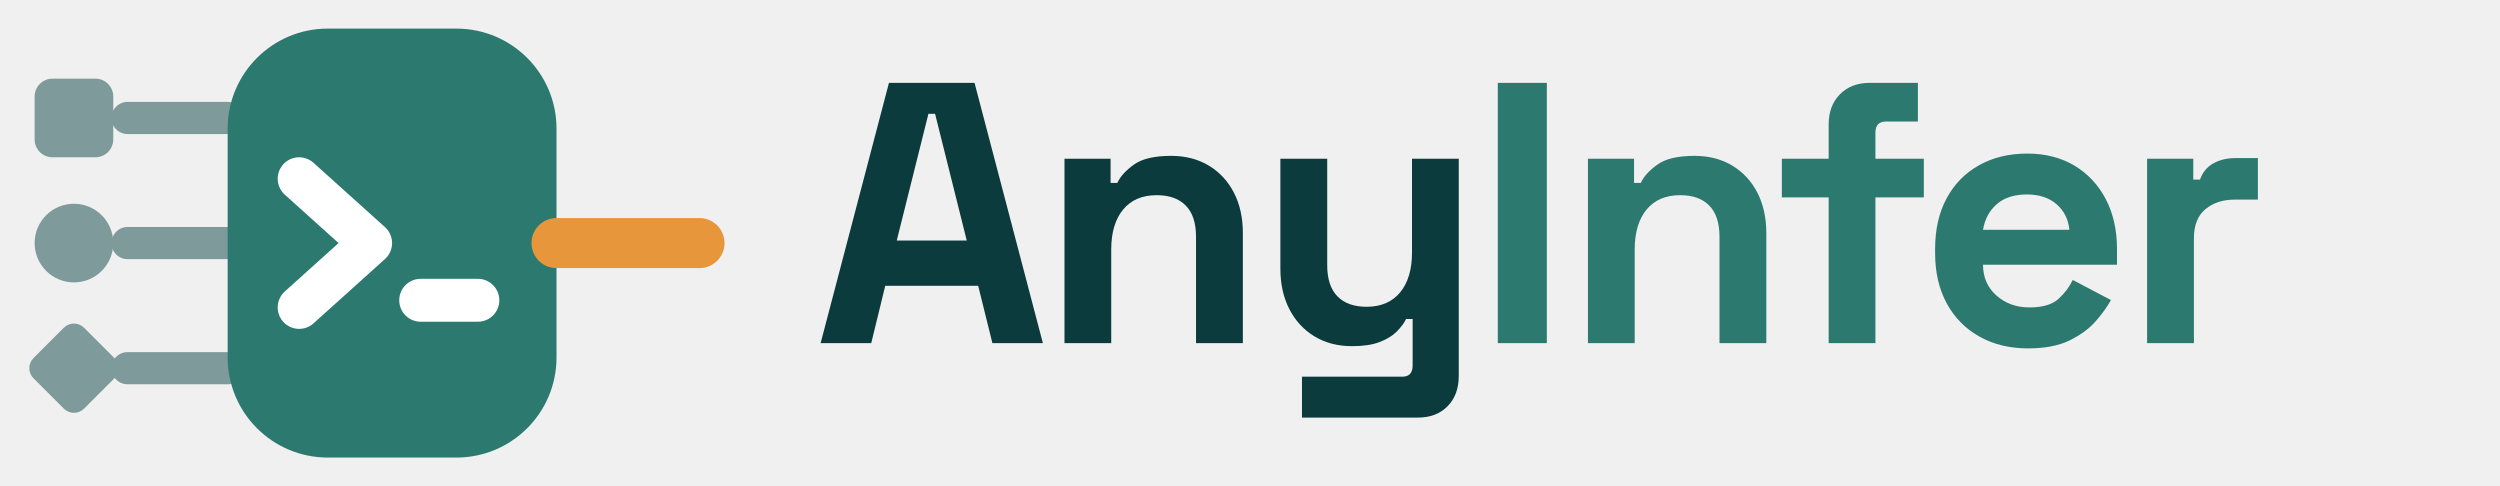
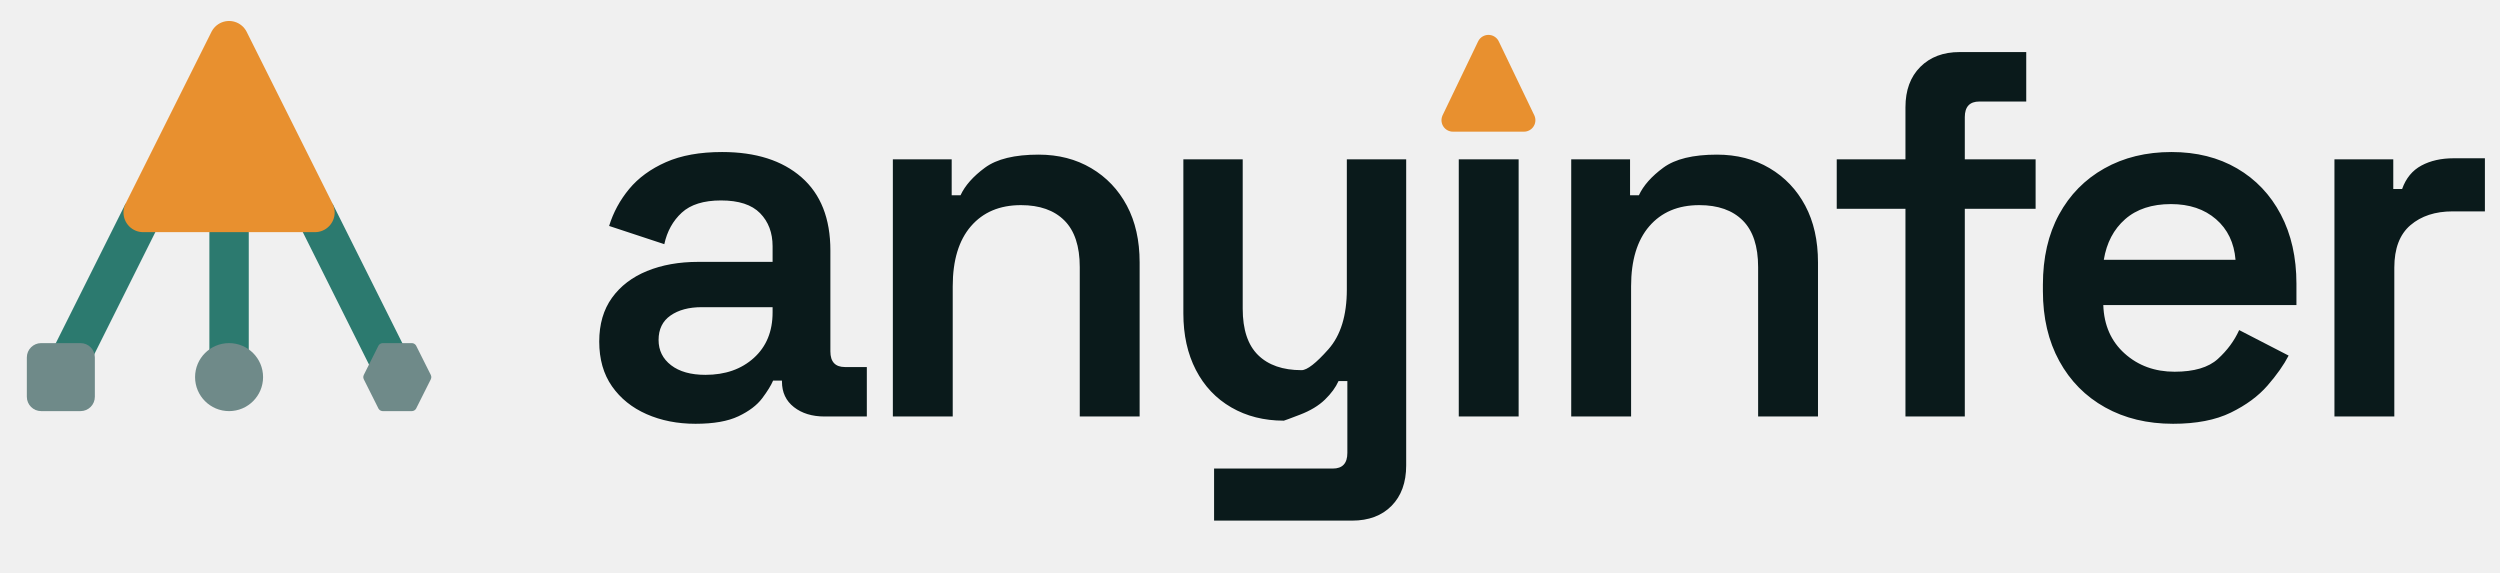
- <svg xmlns="http://www.w3.org/2000/svg" width="1339" height="260" viewBox="-1.8 18 349.6 67.9" role="img" aria-label="AnyInfer">
-   <g transform="translate(0 2)">
-     <path d="M16 32.5H30M16 50H30M16 67.5H30" stroke="#7E9A9B" stroke-width="4.5" stroke-linecap="round" />
-     <rect x="3" y="27" width="11" height="11" rx="2.5" fill="#7E9A9B" />
-     <circle cx="8.5" cy="50" r="5.5" fill="#7E9A9B" />
-     <rect x="3.5" y="62.5" width="10" height="10" rx="2" transform="rotate(45 8.5 67.5)" fill="#7E9A9B" />
-     <rect x="30" y="20" width="46" height="60" rx="14" fill="#2C7A6F" />
-     <path d="M40 41L50 50L40 59" fill="none" stroke="#FFFFFF" stroke-width="6" stroke-linecap="round" stroke-linejoin="round" />
-     <rect x="54" y="55" width="14" height="6" rx="3" fill="#FFFFFF" />
-     <path d="M76 50H96" stroke="#E8963C" stroke-width="7" stroke-linecap="round" />
+ <svg xmlns="http://www.w3.org/2000/svg" width="1135" height="260" viewBox="0 -800 4802 1100" role="img" aria-label="anyinfer logo">
+   <g transform="translate(0 -804.4) scale(13.75)">
+     <path d="M20 30L8.5 53M44 30L55.5 53M32 30V53" fill="none" stroke="#2C7A6F" stroke-width="5.5" stroke-linecap="butt" />
+     <path d="M32 6L20 30H44Z" fill="#E8902F" stroke="#E8902F" stroke-width="5.5" stroke-linejoin="round" />
+     <rect x="3.75" y="48.25" width="9.5" height="9.5" rx="2" fill="#6F8A89" />
+     <circle cx="32" cy="53" r="4.75" fill="#6F8A89" />
+     <path d="M51.45 53.00L53.48 48.95L57.52 48.95L59.55 53.00L57.52 57.05L53.48 57.05Z" fill="#6F8A89" stroke="#6F8A89" stroke-width="1.4" stroke-linejoin="round" />
  </g>
-   <path fill="#0B3B3C" d="M112.94 66L122.5 29.59L134.47 29.59L144.03 66L136.97 66L134.98 57.98L121.98 57.98L120.02 66L112.94 66M123.59 51.64L133.38 51.64L128.95 33.92L128.02 33.92L123.59 51.64M147.05 66L147.05 40.2L153.5 40.2L153.5 43.59L154.44 43.59C154.85 42.69 155.63 41.83 156.77 41.02C157.91 40.2 159.65 39.8 161.97 39.8C163.98 39.8 165.74 40.26 167.25 41.17C168.76 42.09 169.93 43.35 170.76 44.97C171.59 46.58 172 48.46 172 50.61L172 66L165.45 66L165.45 51.12C165.45 49.19 164.98 47.73 164.02 46.76C163.07 45.78 161.71 45.3 159.94 45.3C157.93 45.3 156.37 45.97 155.26 47.3C154.15 48.64 153.59 50.51 153.59 52.89L153.59 66L147.05 66M180.27 76.41L180.27 70.69L194.3 70.69C195.27 70.69 195.75 70.17 195.75 69.12L195.75 62.62L194.83 62.62C194.55 63.21 194.11 63.79 193.52 64.38C192.93 64.97 192.14 65.46 191.13 65.84C190.13 66.23 188.84 66.42 187.28 66.42C185.27 66.42 183.51 65.96 182 65.04C180.49 64.12 179.32 62.84 178.49 61.21C177.66 59.58 177.25 57.71 177.25 55.59L177.25 40.2L183.8 40.2L183.8 55.08C183.8 57.02 184.27 58.47 185.23 59.45C186.18 60.42 187.54 60.91 189.31 60.91C191.32 60.91 192.88 60.24 193.99 58.91C195.1 57.57 195.66 55.71 195.66 53.31L195.66 40.2L202.2 40.2L202.2 70.58C202.2 72.35 201.68 73.76 200.64 74.82C199.6 75.88 198.21 76.41 196.48 76.41L180.27 76.41Z" />
-   <path fill="#2C7A6F" d="M207.66 66L207.66 29.59L214.52 29.59L214.52 66L207.66 66M220.27 66L220.27 40.2L226.72 40.2L226.72 43.59L227.66 43.59C228.07 42.69 228.85 41.83 229.99 41.02C231.13 40.2 232.86 39.8 235.19 39.8C237.2 39.8 238.96 40.26 240.47 41.17C241.98 42.09 243.15 43.35 243.98 44.97C244.8 46.58 245.22 48.46 245.22 50.61L245.22 66L238.67 66L238.67 51.12C238.67 49.19 238.2 47.73 237.24 46.76C236.29 45.78 234.93 45.3 233.16 45.3C231.15 45.3 229.59 45.97 228.48 47.3C227.37 48.64 226.81 50.51 226.81 52.89L226.81 66L220.27 66M253.94 66L253.94 45.61L247.39 45.61L247.39 40.2L253.94 40.2L253.94 35.42C253.94 33.65 254.47 32.24 255.52 31.18C256.58 30.12 257.96 29.59 259.66 29.59L266.42 29.59L266.42 35L261.94 35C260.97 35 260.48 35.52 260.48 36.56L260.48 40.2L267.25 40.2L267.25 45.61L260.48 45.61L260.48 66L253.94 66M281.83 66.73C279.27 66.73 277.01 66.19 275.05 65.09C273.09 64 271.56 62.46 270.47 60.46C269.38 58.47 268.83 56.12 268.83 53.42L268.83 52.8C268.83 50.09 269.36 47.74 270.44 45.74C271.51 43.75 273.02 42.21 274.96 41.12C276.9 40.03 279.16 39.48 281.72 39.48C284.25 39.48 286.45 40.05 288.33 41.17C290.2 42.3 291.66 43.86 292.7 45.85C293.74 47.85 294.27 50.16 294.27 52.8L294.27 55.03L275.53 55.03C275.53 56.79 276.16 58.23 277.41 59.34C278.67 60.45 280.2 61 282.02 61C283.86 61 285.22 60.6 286.09 59.8C286.96 59.01 287.62 58.12 288.08 57.16L293.42 59.97C292.94 60.86 292.24 61.84 291.32 62.9C290.4 63.96 289.17 64.86 287.65 65.61C286.12 66.36 284.18 66.73 281.83 66.73M275.53 50.14L287.61 50.14C287.46 48.65 286.86 47.46 285.8 46.55C284.75 45.65 283.37 45.2 281.67 45.2C279.9 45.2 278.5 45.65 277.46 46.55C276.42 47.46 275.78 48.65 275.53 50.14M298.48 66L298.48 40.2L304.94 40.2L304.94 43.12L305.88 43.12C306.25 42.08 306.88 41.32 307.77 40.84C308.65 40.35 309.68 40.11 310.86 40.11L313.98 40.11L313.98 45.92L310.75 45.92C309.09 45.92 307.73 46.36 306.65 47.25C305.57 48.14 305.03 49.49 305.03 51.33L305.03 66L298.48 66Z" />
+   <g transform="translate(1110 0)">
+     <path d="M226 14Q174 14 132.0 -4.5Q90 -23 65.5 -58.0Q41 -93 41 -144Q41 -194 65.5 -228.0Q90 -262 133.0 -279.5Q176 -297 231 -297H374V-327Q374 -366 350.0 -390.5Q326 -415 275 -415Q225 -415 199.5 -391.5Q174 -368 166 -331L60 -366Q72 -405 98.5 -437.0Q125 -469 169.0 -488.5Q213 -508 277 -508Q374 -508 429.5 -459.5Q485 -411 485 -319V-125Q485 -95 513 -95H555V0H474Q438 0 415.0 -18.0Q392 -36 392 -67V-69H375Q369 -55 354.0 -35.0Q339 -15 308.5 -0.5Q278 14 226 14ZM245 -80Q302 -80 338.0 -112.5Q374 -145 374 -200V-210H238Q201 -210 178.0 -194.0Q155 -178 155 -147Q155 -117 179.0 -98.5Q203 -80 245 -80Z M605 0V-494H718V-425H735Q748 -453 782.0 -478.0Q816 -503 885 -503Q942 -503 986.0 -477.0Q1030 -451 1054.5 -405.0Q1079 -359 1079 -296V0H964V-287Q964 -347 934.5 -376.5Q905 -406 851 -406Q790 -406 755.0 -365.5Q720 -325 720 -250V0Z M1222 200V100H1450Q1478 100 1478 70V-68H1461Q1453 -50 1435.0 -32.5Q1417 -15 1387.0 -3.5Q1357 8 1356 8Q1299 8 1255.0 -17.5Q1211 -43 1187.0 -89.5Q1163 -136 1163 -198V-494H1277V-207Q1277 -147 1306.5 -118.0Q1336 -89 1390 -89Q1406 -89 1441.5 -129.0Q1477 -169 1477 -244V-494H1591V94Q1591 143 1563.0 171.5Q1535 200 1487 200Z M1692 0V-494H1807V0Z M1908 0V-494H2021V-425H2038Q2051 -453 2085.0 -478.0Q2119 -503 2188 -503Q2245 -503 2289.0 -477.0Q2333 -451 2357.5 -405.0Q2382 -359 2382 -296V0H2267V-287Q2267 -347 2237.5 -376.5Q2208 -406 2154 -406Q2093 -406 2058.0 -365.5Q2023 -325 2023 -250V0Z M2550 0V-399H2418V-494H2550V-594Q2550 -643 2578.5 -671.5Q2607 -700 2654 -700H2782V-605H2692Q2664 -605 2664 -575V-494H2800V-399H2664V0Z M3064 14Q2990 14 2933.5 -17.5Q2877 -49 2845.5 -106.5Q2814 -164 2814 -241V-253Q2814 -331 2845.0 -388.0Q2876 -445 2932.0 -476.5Q2988 -508 3061 -508Q3133 -508 3187.0 -476.5Q3241 -445 3271.0 -388.0Q3301 -331 3301 -255V-214H2930Q2932 -156 2971.0 -121.0Q3010 -86 3067 -86Q3123 -86 3150.0 -110.5Q3177 -135 3191 -166L3286 -117Q3272 -90 3245.5 -59.5Q3219 -29 3175.0 -7.5Q3131 14 3064 14ZM2931 -301H3184Q3180 -350 3146.5 -379.0Q3113 -408 3060 -408Q3005 -408 2972.0 -379.0Q2939 -350 2931 -301Z M3374 0V-494H3487V-437H3504Q3515 -468 3541.0 -482.0Q3567 -496 3603 -496H3663V-394H3601Q3551 -394 3520.0 -367.5Q3489 -341 3489 -286V0Z" fill="#0A1A1B" />
+     <path d="M1749.0 -711.0L1680.8 -569.1L1817.2 -569.1Z" fill="#E8902F" stroke="#E8902F" stroke-width="44" stroke-linejoin="round" />
+   </g>
</svg>
